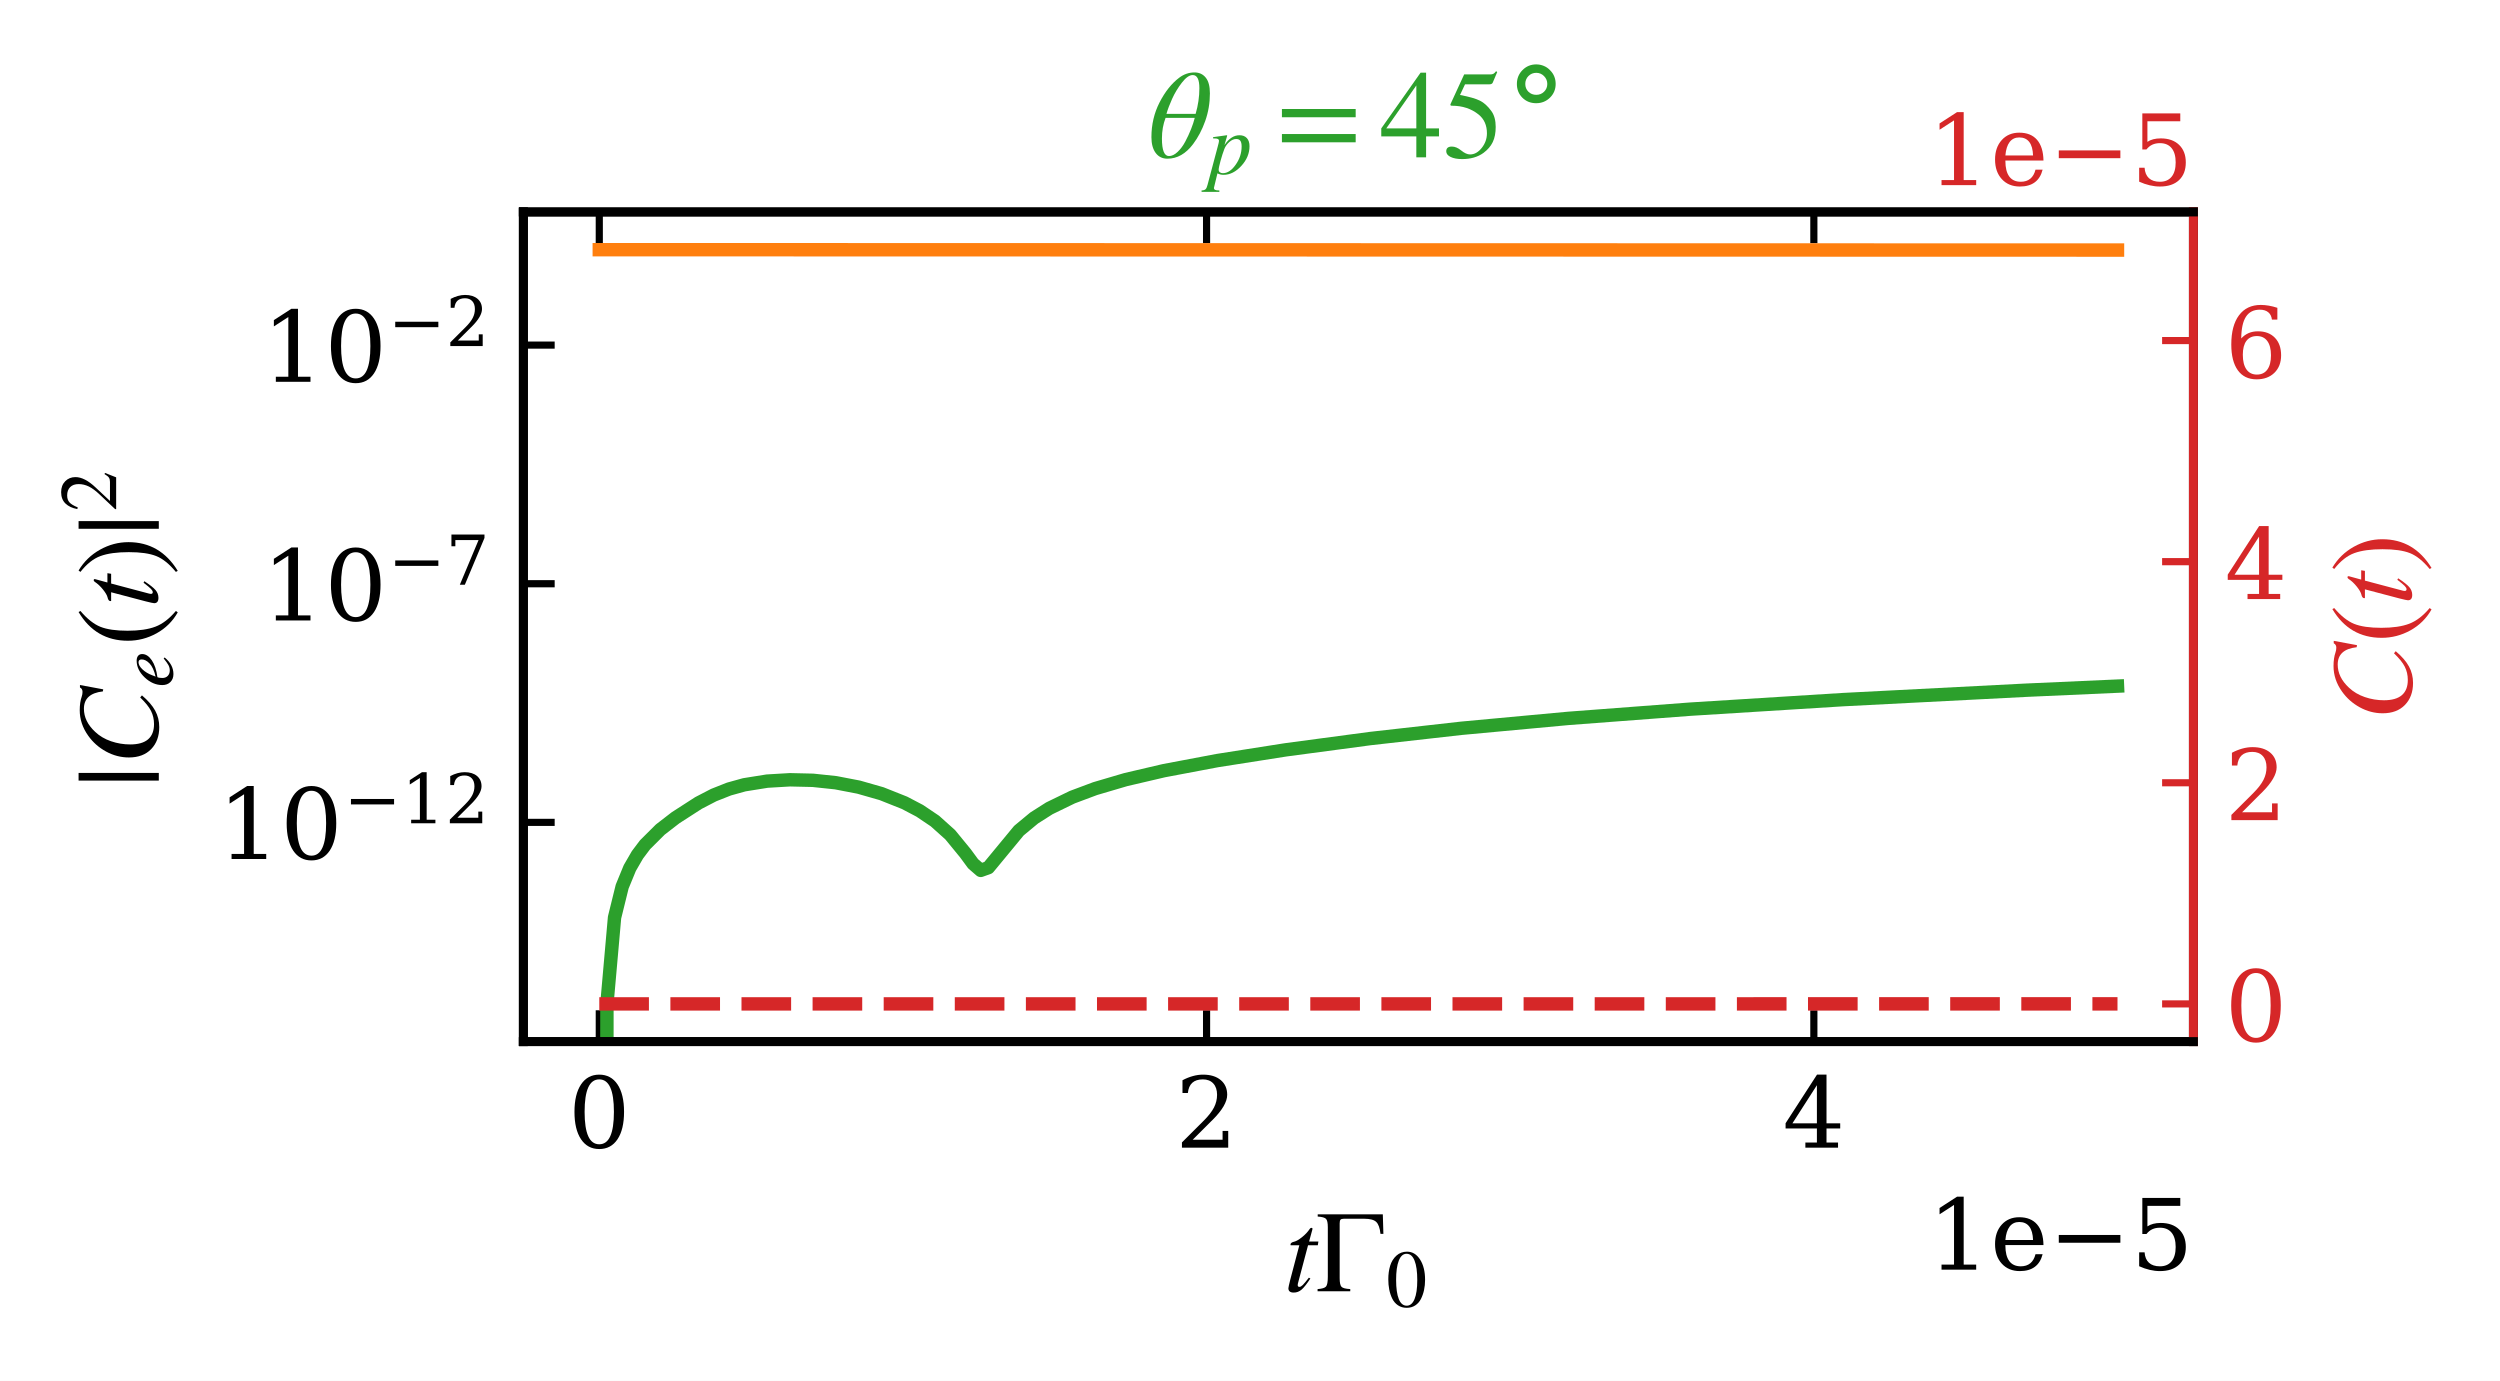
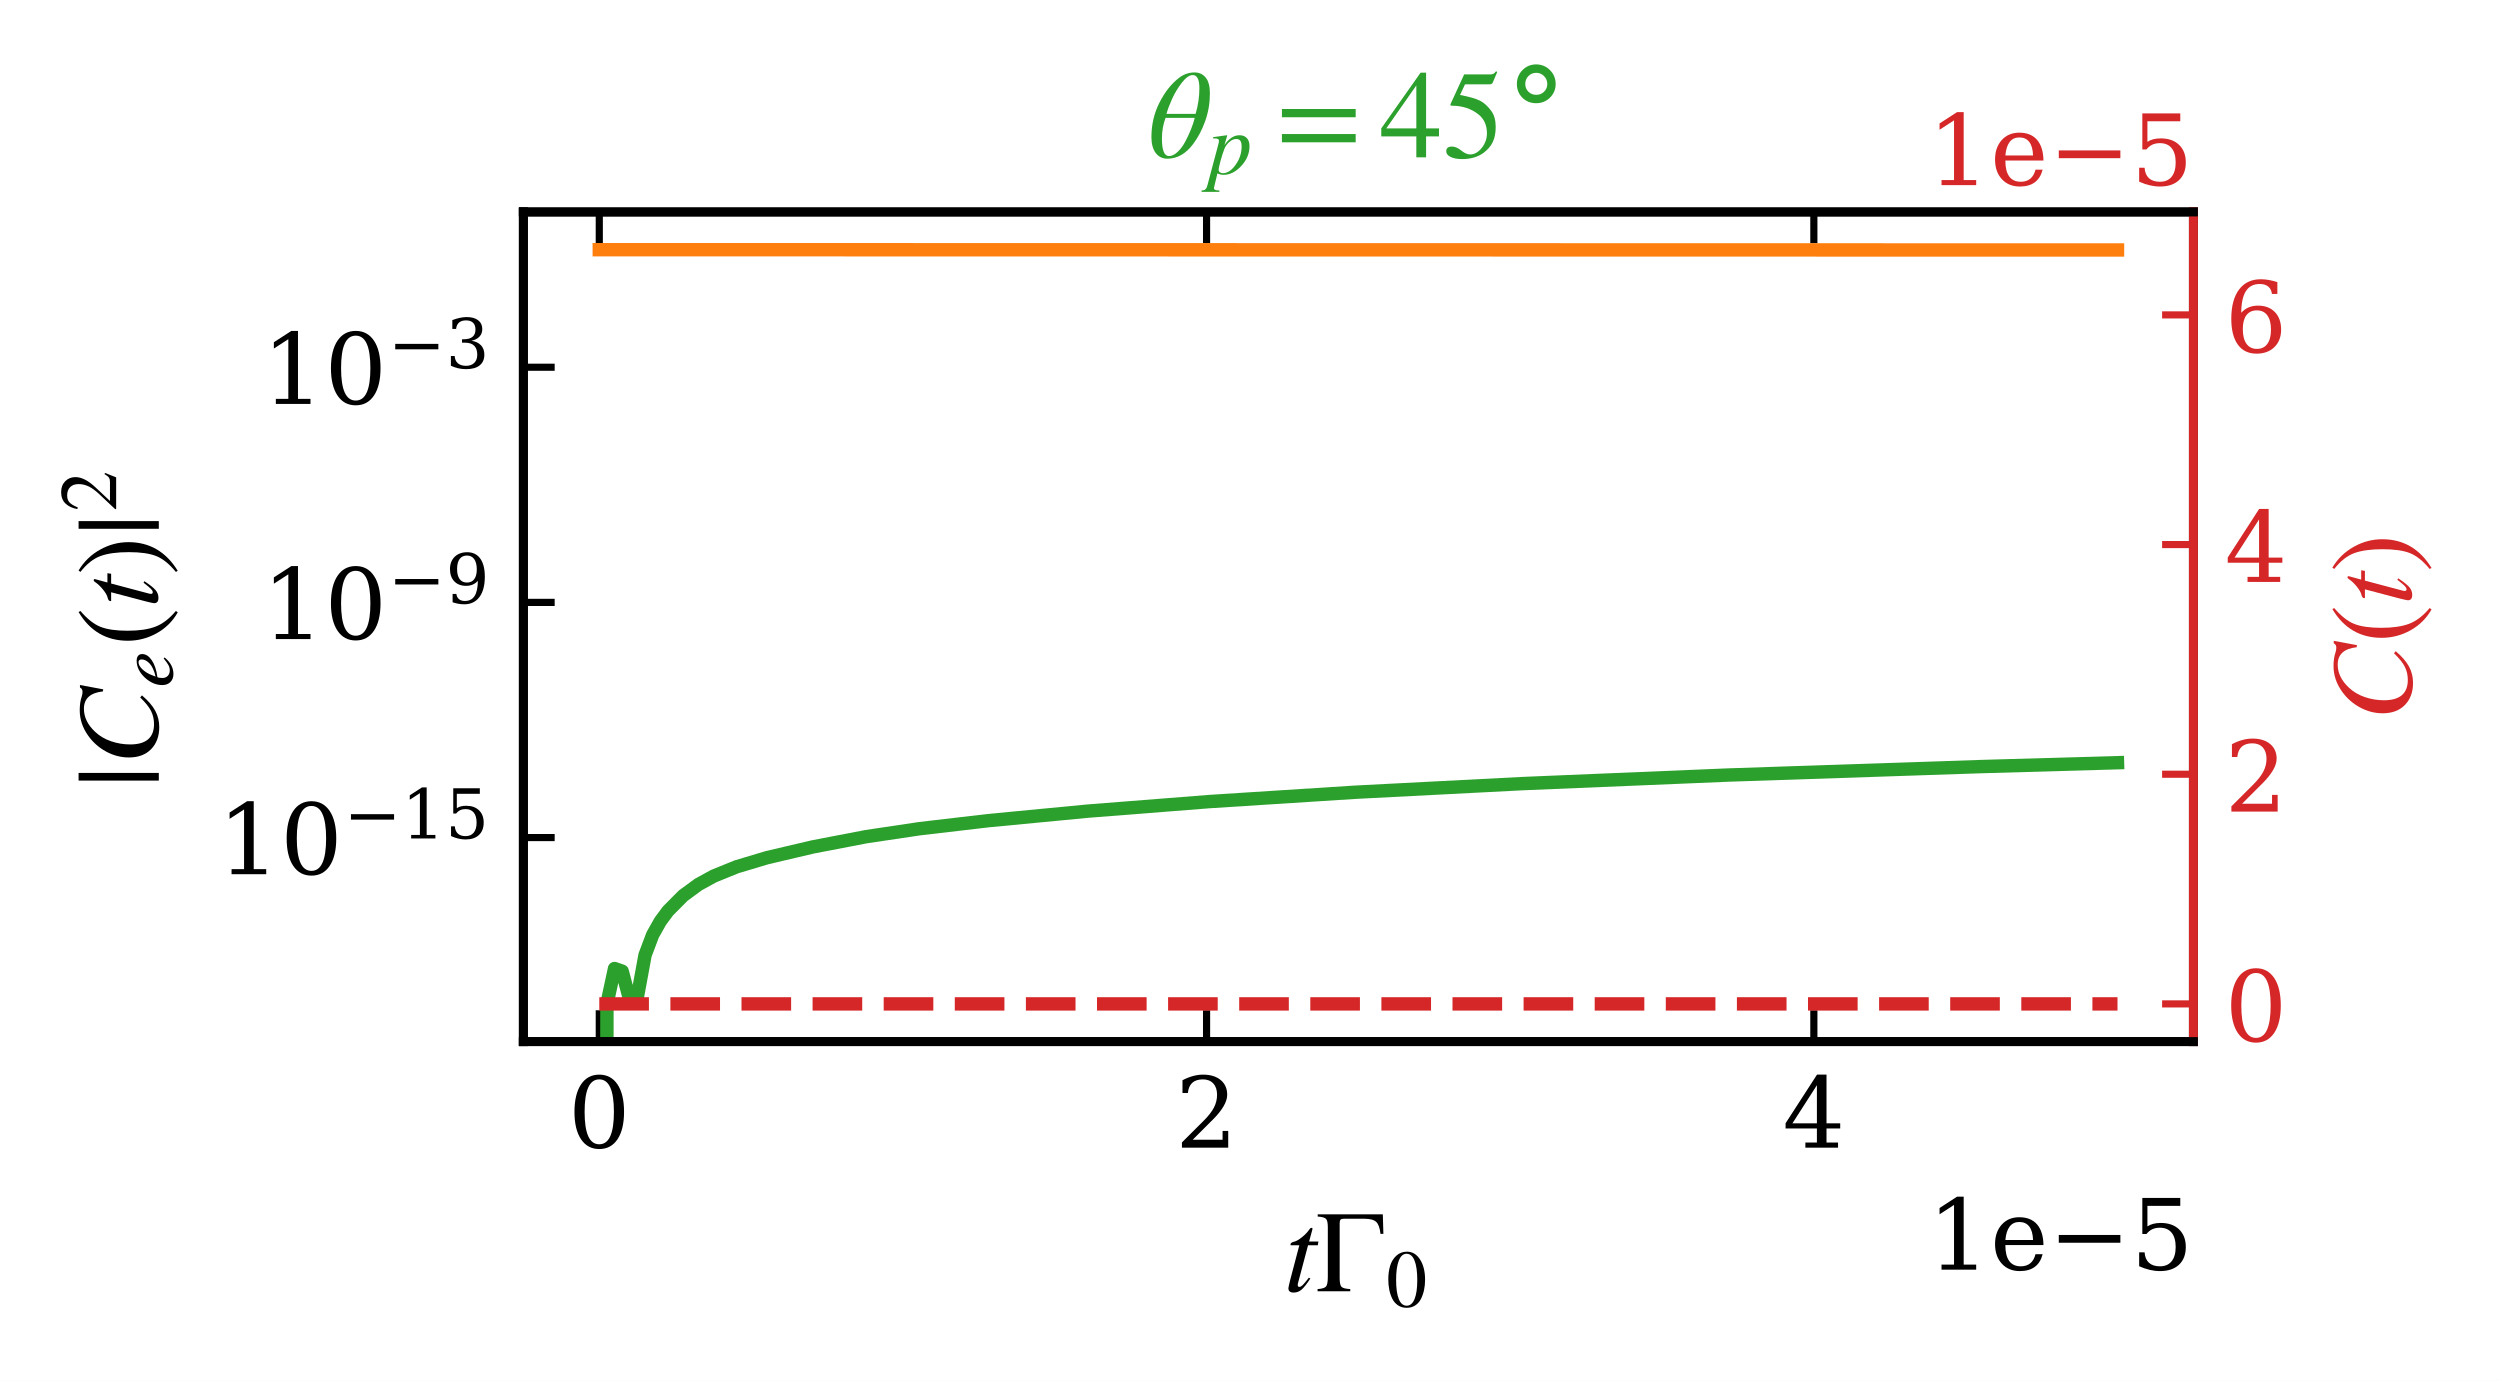
<svg xmlns="http://www.w3.org/2000/svg" xmlns:xlink="http://www.w3.org/1999/xlink" width="279.533pt" height="154.391pt" viewBox="0 0 279.533 154.391" version="1.1">
  <defs>
    <style type="text/css">*{stroke-linejoin: round; stroke-linecap: butt}</style>
  </defs>
  <g id="figure_1">
    <g id="patch_1">
      <path d="M -0 154.391  L 279.533 154.391  L 279.533 0  L -0 0  z " style="fill: #ffffff" />
    </g>
    <g id="axes_1">
      <g id="patch_2">
        <path d="M 58.52 116.464  L 245.252 116.464  L 245.252 23.7  L 58.52 23.7  z " style="fill: #ffffff" />
      </g>
      <g id="matplotlib.axis_1">
        <g id="xtick_1">
          <g id="line2d_1">
            <defs>
-               <path id="m44f7b75837" d="M 0 0  L 0 -3.5  " style="stroke: #000000; stroke-width: 0.8" />
-             </defs>
-             <g>
-               <use xlink:href="#m44f7b75837" x="67.008" y="116.464" style="stroke: #000000; stroke-width: 0.8" />
+               <path id="m13a0b77041" d="M 0 0  L 0 -3.5  " style="stroke: #000000; stroke-width: 0.8" />
+             </defs>
+             <g>
+               <use xlink:href="#m13a0b77041" x="67.008" y="116.464" style="stroke: #000000; stroke-width: 0.8" />
            </g>
          </g>
          <g id="line2d_2">
            <defs>
-               <path id="me63bc720bb" d="M 0 0  L 0 3.5  " style="stroke: #000000; stroke-width: 0.8" />
-             </defs>
-             <g>
-               <use xlink:href="#me63bc720bb" x="67.008" y="23.7" style="stroke: #000000; stroke-width: 0.8" />
+               <path id="m4c168a5701" d="M 0 0  L 0 3.5  " style="stroke: #000000; stroke-width: 0.8" />
+             </defs>
+             <g>
+               <use xlink:href="#m4c168a5701" x="67.008" y="23.7" style="stroke: #000000; stroke-width: 0.8" />
            </g>
          </g>
          <g id="text_1">
            <g transform="translate(63.50846 128.3221) scale(0.11 -0.11)">
              <defs>
                <path id="DejaVuSerif-30" d="M 2034 219  Q 2513 219 2750 744  Q 2988 1269 2988 2328  Q 2988 3391 2750 3916  Q 2513 4441 2034 4441  Q 1556 4441 1318 3916  Q 1081 3391 1081 2328  Q 1081 1269 1318 744  Q 1556 219 2034 219  z M 2034 -91  Q 1275 -91 848 546  Q 422 1184 422 2328  Q 422 3475 848 4112  Q 1275 4750 2034 4750  Q 2797 4750 3222 4112  Q 3647 3475 3647 2328  Q 3647 1184 3222 546  Q 2797 -91 2034 -91  z " transform="scale(0.015625)" />
              </defs>
              <use xlink:href="#DejaVuSerif-30" />
            </g>
          </g>
        </g>
        <g id="xtick_2">
          <g id="line2d_3">
            <g>
-               <use xlink:href="#m44f7b75837" x="134.91" y="116.464" style="stroke: #000000; stroke-width: 0.8" />
+               <use xlink:href="#m13a0b77041" x="134.91" y="116.464" style="stroke: #000000; stroke-width: 0.8" />
            </g>
          </g>
          <g id="line2d_4">
            <g>
-               <use xlink:href="#me63bc720bb" x="134.91" y="23.7" style="stroke: #000000; stroke-width: 0.8" />
+               <use xlink:href="#m4c168a5701" x="134.91" y="23.7" style="stroke: #000000; stroke-width: 0.8" />
            </g>
          </g>
          <g id="text_2">
            <g transform="translate(131.4111 128.3221) scale(0.11 -0.11)">
              <defs>
                <path id="DejaVuSerif-32" d="M 819 3553  L 469 3553  L 469 4384  Q 803 4563 1142 4656  Q 1481 4750 1806 4750  Q 2534 4750 2956 4397  Q 3378 4044 3378 3438  Q 3378 2753 2422 1800  Q 2347 1728 2309 1691  L 1131 513  L 3078 513  L 3078 1088  L 3444 1088  L 3444 0  L 434 0  L 434 341  L 1850 1753  Q 2319 2222 2519 2614  Q 2719 3006 2719 3438  Q 2719 3909 2473 4175  Q 2228 4441 1797 4441  Q 1350 4441 1106 4219  Q 863 3997 819 3553  z " transform="scale(0.015625)" />
              </defs>
              <use xlink:href="#DejaVuSerif-32" />
            </g>
          </g>
        </g>
        <g id="xtick_3">
          <g id="line2d_5">
            <g>
-               <use xlink:href="#m44f7b75837" x="202.813" y="116.464" style="stroke: #000000; stroke-width: 0.8" />
+               <use xlink:href="#m13a0b77041" x="202.813" y="116.464" style="stroke: #000000; stroke-width: 0.8" />
            </g>
          </g>
          <g id="line2d_6">
            <g>
-               <use xlink:href="#me63bc720bb" x="202.813" y="23.7" style="stroke: #000000; stroke-width: 0.8" />
+               <use xlink:href="#m4c168a5701" x="202.813" y="23.7" style="stroke: #000000; stroke-width: 0.8" />
            </g>
          </g>
          <g id="text_3">
            <g transform="translate(199.3138 128.3221) scale(0.11 -0.11)">
              <defs>
                <path id="DejaVuSerif-34" d="M 2234 1581  L 2234 4063  L 641 1581  L 2234 1581  z M 3609 0  L 1484 0  L 1484 331  L 2234 331  L 2234 1247  L 197 1247  L 197 1588  L 2241 4750  L 2859 4750  L 2859 1581  L 3750 1581  L 3750 1247  L 2859 1247  L 2859 331  L 3609 331  L 3609 0  z " transform="scale(0.015625)" />
              </defs>
              <use xlink:href="#DejaVuSerif-34" />
            </g>
          </g>
        </g>
        <g id="text_4">
          <g transform="translate(143.5661 144.4877) scale(0.13 -0.13)">
            <defs>
              <path id="STIXGeneral-Italic-74" d="M 1894 2739  L 1862 2534  L 1325 2534  L 768 435  Q 755 384 755 346  Q 755 243 851 243  Q 928 243 1030 342  Q 1133 442 1370 749  L 1453 704  Q 1158 256 969 93  Q 781 -70 538 -70  Q 243 -70 243 166  Q 243 230 346 640  L 845 2534  L 365 2534  L 358 2573  Q 358 2688 570 2733  Q 730 2771 992 2979  Q 1254 3187 1421 3437  Q 1459 3494 1510 3494  Q 1568 3494 1568 3443  Q 1568 3411 1562 3398  L 1382 2739  L 1894 2739  z " transform="scale(0.015625)" />
              <path id="STIXGeneral-Regular-393" d="M 3693 3162  L 3533 3162  Q 3482 3642 3299 3818  Q 3117 3994 2637 3994  L 1517 3994  Q 1382 3994 1334 3942  Q 1286 3891 1286 3738  L 1286 723  Q 1286 352 1388 246  Q 1491 141 1869 122  L 1869 0  L 70 0  L 70 122  Q 435 147 534 262  Q 634 378 634 794  L 634 3526  Q 634 3878 538 3984  Q 442 4090 77 4115  L 77 4237  L 3661 4237  L 3693 3162  z " transform="scale(0.015625)" />
              <path id="STIXGeneral-Regular-30" d="M 3046 2112  Q 3046 1683 2963 1302  Q 2880 922 2717 602  Q 2554 282 2266 96  Q 1978 -90 1600 -90  Q 1210 -90 915 108  Q 621 307 461 640  Q 301 973 227 1350  Q 154 1728 154 2150  Q 154 2746 301 3222  Q 448 3699 790 4012  Q 1133 4326 1626 4326  Q 2253 4326 2649 3712  Q 3046 3098 3046 2112  z M 2432 2080  Q 2432 3091 2217 3625  Q 2003 4160 1587 4160  Q 1190 4160 979 3622  Q 768 3085 768 2106  Q 768 1120 979 598  Q 1190 77 1600 77  Q 2003 77 2217 598  Q 2432 1120 2432 2080  z " transform="scale(0.015625)" />
            </defs>
            <use xlink:href="#STIXGeneral-Italic-74" transform="translate(0 0.796875)" />
            <use xlink:href="#STIXGeneral-Regular-393" transform="translate(27.79999 0.796875)" />
            <use xlink:href="#STIXGeneral-Regular-30" transform="translate(88.04327 -12.43125) scale(0.7)" />
          </g>
        </g>
        <g id="text_5">
          <g transform="translate(215.5265 141.968) scale(0.11 -0.11)">
            <defs>
              <path id="DejaVuSerif-31" d="M 909 0  L 909 331  L 1722 331  L 1722 4213  L 781 3603  L 781 4013  L 1919 4750  L 2350 4750  L 2350 331  L 3163 331  L 3163 0  L 909 0  z " transform="scale(0.015625)" />
              <path id="DejaVuSerif-65" d="M 3469 1600  L 991 1600  L 991 1575  Q 991 903 1244 561  Q 1497 219 1991 219  Q 2369 219 2611 417  Q 2853 616 2950 1006  L 3413 1006  Q 3275 459 2904 184  Q 2534 -91 1931 -91  Q 1203 -91 761 389  Q 319 869 319 1663  Q 319 2450 753 2931  Q 1188 3413 1894 3413  Q 2647 3413 3050 2948  Q 3453 2484 3469 1600  z M 2791 1931  Q 2772 2513 2545 2808  Q 2319 3103 1894 3103  Q 1497 3103 1269 2806  Q 1041 2509 991 1931  L 2791 1931  z " transform="scale(0.015625)" />
              <path id="DejaVuSerif-2212" d="M 678 2259  L 4684 2259  L 4684 1753  L 678 1753  L 678 2259  z " transform="scale(0.015625)" />
              <path id="DejaVuSerif-35" d="M 3219 4666  L 3219 4153  L 1081 4153  L 1081 2816  Q 1244 2928 1461 2984  Q 1678 3041 1947 3041  Q 2703 3041 3140 2622  Q 3578 2203 3578 1478  Q 3578 738 3136 323  Q 2694 -91 1894 -91  Q 1572 -91 1234 -12  Q 897 66 544 225  L 544 1131  L 897 1131  Q 925 688 1179 453  Q 1434 219 1894 219  Q 2388 219 2653 544  Q 2919 869 2919 1478  Q 2919 2084 2655 2407  Q 2391 2731 1894 2731  Q 1613 2731 1398 2631  Q 1184 2531 1019 2322  L 750 2322  L 750 4666  L 3219 4666  z " transform="scale(0.015625)" />
            </defs>
            <use xlink:href="#DejaVuSerif-31" />
            <use xlink:href="#DejaVuSerif-65" transform="translate(63.62305 0)" />
            <use xlink:href="#DejaVuSerif-2212" transform="translate(122.8027 0)" />
            <use xlink:href="#DejaVuSerif-35" transform="translate(206.5918 0)" />
          </g>
        </g>
      </g>
      <g id="matplotlib.axis_2">
        <g id="ytick_1">
          <g id="line2d_7">
            <defs>
-               <path id="m91bb26acc8" d="M 0 0  L 3.5 0  " style="stroke: #000000; stroke-width: 0.8" />
-             </defs>
-             <g>
-               <use xlink:href="#m91bb26acc8" x="58.52" y="91.95" style="stroke: #000000; stroke-width: 0.8" />
+               <path id="m14cb88c210" d="M 0 0  L 3.5 0  " style="stroke: #000000; stroke-width: 0.8" />
+             </defs>
+             <g>
+               <use xlink:href="#m14cb88c210" x="58.52" y="93.65" style="stroke: #000000; stroke-width: 0.8" />
            </g>
          </g>
          <g id="text_6">
-             <g transform="translate(24.33 96.12895) scale(0.11 -0.11)">
+             <g transform="translate(24.33 97.82867) scale(0.11 -0.11)">
              <use xlink:href="#DejaVuSerif-31" transform="translate(0 0.7125)" />
              <use xlink:href="#DejaVuSerif-30" transform="translate(63.62305 0.7125)" />
              <use xlink:href="#DejaVuSerif-2212" transform="translate(128.1545 37.04688) scale(0.7)" />
              <use xlink:href="#DejaVuSerif-31" transform="translate(186.8068 37.04688) scale(0.7)" />
-               <use xlink:href="#DejaVuSerif-32" transform="translate(231.3429 37.04688) scale(0.7)" />
+               <use xlink:href="#DejaVuSerif-35" transform="translate(231.3429 37.04688) scale(0.7)" />
            </g>
          </g>
        </g>
        <g id="ytick_2">
          <g id="line2d_8">
            <g>
-               <use xlink:href="#m91bb26acc8" x="58.52" y="65.269" style="stroke: #000000; stroke-width: 0.8" />
+               <use xlink:href="#m14cb88c210" x="58.52" y="67.356" style="stroke: #000000; stroke-width: 0.8" />
            </g>
          </g>
          <g id="text_7">
-             <g transform="translate(29.28 69.44842) scale(0.11 -0.11)">
-               <defs>
-                 <path id="DejaVuSerif-37" d="M 3609 4347  L 1784 0  L 1319 0  L 3059 4153  L 903 4153  L 903 3578  L 538 3578  L 538 4666  L 3609 4666  L 3609 4347  z " transform="scale(0.015625)" />
-               </defs>
-               <use xlink:href="#DejaVuSerif-31" transform="translate(0 0.63125)" />
-               <use xlink:href="#DejaVuSerif-30" transform="translate(63.62305 0.63125)" />
-               <use xlink:href="#DejaVuSerif-2212" transform="translate(128.1545 36.96563) scale(0.7)" />
-               <use xlink:href="#DejaVuSerif-37" transform="translate(186.8068 36.96563) scale(0.7)" />
-             </g>
-           </g>
-         </g>
-         <g id="ytick_3">
-           <g id="line2d_9">
-             <g>
-               <use xlink:href="#m91bb26acc8" x="58.52" y="38.589" style="stroke: #000000; stroke-width: 0.8" />
-             </g>
-           </g>
-           <g id="text_8">
-             <g transform="translate(29.28 42.76789) scale(0.11 -0.11)">
+             <g transform="translate(29.28 71.53547) scale(0.11 -0.11)">
+               <defs>
+                 <path id="DejaVuSerif-39" d="M 2994 2091  Q 2784 1856 2512 1740  Q 2241 1625 1900 1625  Q 1206 1625 804 2044  Q 403 2463 403 3188  Q 403 3897 839 4323  Q 1275 4750 2003 4750  Q 2794 4750 3217 4161  Q 3641 3572 3641 2478  Q 3641 1253 3137 581  Q 2634 -91 1722 -91  Q 1475 -91 1203 -44  Q 931 3 647 97  L 647 872  L 997 872  Q 1038 556 1241 387  Q 1444 219 1784 219  Q 2391 219 2687 676  Q 2984 1134 2994 2091  z M 1978 4441  Q 1534 4441 1298 4117  Q 1063 3794 1063 3188  Q 1063 2581 1298 2256  Q 1534 1931 1978 1931  Q 2422 1931 2658 2245  Q 2894 2559 2894 3150  Q 2894 3772 2656 4106  Q 2419 4441 1978 4441  z " transform="scale(0.015625)" />
+               </defs>
              <use xlink:href="#DejaVuSerif-31" transform="translate(0 0.7125)" />
              <use xlink:href="#DejaVuSerif-30" transform="translate(63.62305 0.7125)" />
              <use xlink:href="#DejaVuSerif-2212" transform="translate(128.1545 37.04688) scale(0.7)" />
-               <use xlink:href="#DejaVuSerif-32" transform="translate(186.8068 37.04688) scale(0.7)" />
+               <use xlink:href="#DejaVuSerif-39" transform="translate(186.8068 37.04688) scale(0.7)" />
+             </g>
+           </g>
+         </g>
+         <g id="ytick_3">
+           <g id="line2d_9">
+             <g>
+               <use xlink:href="#m14cb88c210" x="58.52" y="41.063" style="stroke: #000000; stroke-width: 0.8" />
+             </g>
+           </g>
+           <g id="text_8">
+             <g transform="translate(29.28 45.24227) scale(0.11 -0.11)">
+               <defs>
+                 <path id="DejaVuSerif-33" d="M 622 4469  Q 988 4606 1323 4678  Q 1659 4750 1953 4750  Q 2638 4750 3022 4454  Q 3406 4159 3406 3634  Q 3406 3213 3140 2930  Q 2875 2647 2388 2547  Q 2963 2466 3280 2130  Q 3597 1794 3597 1259  Q 3597 606 3158 257  Q 2719 -91 1894 -91  Q 1528 -91 1179 -12  Q 831 66 488 225  L 488 1131  L 838 1131  Q 869 681 1141 450  Q 1413 219 1906 219  Q 2384 219 2661 495  Q 2938 772 2938 1253  Q 2938 1803 2653 2086  Q 2369 2369 1819 2369  L 1522 2369  L 1522 2688  L 1678 2688  Q 2225 2688 2498 2914  Q 2772 3141 2772 3597  Q 2772 4006 2547 4223  Q 2322 4441 1900 4441  Q 1478 4441 1245 4241  Q 1013 4041 972 3647  L 622 3647  L 622 4469  z " transform="scale(0.015625)" />
+               </defs>
+               <use xlink:href="#DejaVuSerif-31" transform="translate(0 0.7125)" />
+               <use xlink:href="#DejaVuSerif-30" transform="translate(63.62305 0.7125)" />
+               <use xlink:href="#DejaVuSerif-2212" transform="translate(128.1545 37.04688) scale(0.7)" />
+               <use xlink:href="#DejaVuSerif-33" transform="translate(186.8068 37.04688) scale(0.7)" />
            </g>
          </g>
        </g>
        <g id="text_9">
          <g transform="translate(17.62641 88.15189) rotate(-90) scale(0.13 -0.13)">
            <defs>
              <path id="STIXGeneral-Regular-7c" d="M 851 -90  L 429 -90  L 429 4326  L 851 4326  L 851 -90  z " transform="scale(0.015625)" />
              <path id="STIXGeneral-Italic-43" d="M 4410 4250  L 4173 2970  L 4058 2989  Q 3942 4032 3104 4032  Q 2406 4032 1830 3411  Q 1491 3053 1315 2541  Q 1139 2029 1139 1485  Q 1139 173 2259 173  Q 2656 173 2985 339  Q 3315 506 3725 934  L 3840 838  Q 3411 333 2998 109  Q 2586 -115 2093 -115  Q 1344 -115 883 329  Q 422 774 422 1555  Q 422 2214 748 2812  Q 1075 3411 1619 3795  Q 2272 4262 3021 4262  Q 3462 4262 3770 4154  Q 3898 4109 4032 4109  Q 4205 4109 4275 4250  L 4410 4250  z " transform="scale(0.015625)" />
              <path id="STIXGeneral-Italic-65" d="M 2291 698  L 2368 621  Q 1805 -70 1062 -70  Q 672 -70 435 170  Q 198 410 198 806  Q 198 1555 796 2188  Q 1395 2822 2112 2822  Q 2362 2822 2499 2707  Q 2637 2592 2637 2387  Q 2637 1965 2147 1632  Q 1658 1299 819 1190  Q 755 1062 755 800  Q 755 538 918 378  Q 1082 218 1350 218  Q 1562 218 1754 317  Q 1946 416 2291 698  z M 973 1613  L 864 1331  Q 1581 1504 1894 1805  Q 2214 2112 2214 2426  Q 2214 2675 1990 2675  Q 1722 2675 1430 2364  Q 1139 2054 973 1613  z " transform="scale(0.015625)" />
              <path id="STIXGeneral-Regular-28" d="M 1946 -1030  L 1869 -1133  Q 1126 -710 716 32  Q 307 774 307 1613  Q 307 3386 1888 4326  L 1946 4224  Q 1293 3667 1075 3126  Q 858 2586 858 1632  Q 858 685 1082 96  Q 1306 -493 1946 -1030  z " transform="scale(0.015625)" />
              <path id="STIXGeneral-Regular-29" d="M 186 4224  L 262 4326  Q 992 3891 1408 3148  Q 1824 2406 1824 1581  Q 1824 -166 243 -1133  L 186 -1030  Q 845 -486 1059 54  Q 1274 595 1274 1562  Q 1274 2534 1059 3120  Q 845 3706 186 4224  z " transform="scale(0.015625)" />
              <path id="STIXGeneral-Regular-32" d="M 3034 877  L 2688 0  L 186 0  L 186 77  L 1325 1286  Q 1773 1754 1965 2144  Q 2157 2534 2157 2950  Q 2157 3379 1920 3616  Q 1683 3853 1267 3853  Q 922 3853 720 3673  Q 518 3494 326 3021  L 192 3053  Q 301 3648 630 3987  Q 960 4326 1523 4326  Q 2054 4326 2380 4006  Q 2707 3686 2707 3200  Q 2707 2477 1888 1613  L 832 486  L 2330 486  Q 2541 486 2665 569  Q 2790 653 2944 915  L 3034 877  z " transform="scale(0.015625)" />
            </defs>
            <use xlink:href="#STIXGeneral-Regular-7c" transform="translate(0 0.409375)" />
            <use xlink:href="#STIXGeneral-Italic-43" transform="translate(19.99998 0.409375)" />
            <use xlink:href="#STIXGeneral-Italic-65" transform="translate(86.69998 -12.81875) scale(0.7)" />
            <use xlink:href="#STIXGeneral-Regular-28" transform="translate(122.1894 0.409375)" />
            <use xlink:href="#STIXGeneral-Italic-74" transform="translate(155.4893 0.409375)" />
            <use xlink:href="#STIXGeneral-Regular-29" transform="translate(183.2893 0.409375)" />
            <use xlink:href="#STIXGeneral-Regular-7c" transform="translate(216.5893 0.409375)" />
            <use xlink:href="#STIXGeneral-Regular-32" transform="translate(238.1326 35.68438) scale(0.7)" />
          </g>
        </g>
      </g>
      <g id="line2d_10">
-         <path d="M 67.008 27.917  L 236.764 27.961  L 236.764 27.961  " clip-path="url(#p28179e89a4)" style="fill: none; stroke: #ff7f0e; stroke-width: 1.5; stroke-linecap: square" />
+         <path d="M 67.008 27.917  L 236.764 27.952  L 236.764 27.952  " clip-path="url(#p32069e97b8)" style="fill: none; stroke: #ff7f0e; stroke-width: 1.5; stroke-linecap: square" />
      </g>
      <g id="line2d_11">
-         <path d="M 67.854 155.391  L 67.861 112.247  L 68.714 102.59  L 69.567 99.132  L 70.42 97.058  L 71.273 95.584  L 72.126 94.451  L 73.832 92.753  L 75.538 91.435  L 78.097 89.785  L 79.804 88.899  L 81.51 88.224  L 83.216 87.75  L 85.775 87.34  L 88.334 87.189  L 90.893 87.249  L 93.452 87.519  L 96.011 88.012  L 98.571 88.744  L 101.13 89.762  L 102.836 90.657  L 104.542 91.806  L 106.248 93.337  L 107.954 95.419  L 108.807 96.579  L 109.66 97.32  L 110.513 97.012  L 113.925 92.877  L 115.632 91.462  L 117.338 90.377  L 119.897 89.133  L 122.456 88.176  L 125.868 87.171  L 130.133 86.173  L 136.105 85.044  L 143.782 83.839  L 153.166 82.585  L 163.402 81.432  L 175.345 80.326  L 188.994 79.293  L 206.055 78.228  L 226.528 77.175  L 236.764 76.718  L 236.764 76.718  " clip-path="url(#p28179e89a4)" style="fill: none; stroke: #2ca02c; stroke-width: 1.5; stroke-linecap: square" />
+         <path d="M 67.852 155.391  L 67.861 112.247  L 68.714 108.295  L 69.567 108.592  L 70.42 111.821  L 71.273 111.433  L 72.126 106.786  L 72.979 104.53  L 73.832 103.013  L 74.685 101.861  L 76.391 100.143  L 78.097 98.894  L 79.804 97.958  L 82.363 96.918  L 85.775 95.897  L 90.893 94.695  L 96.865 93.547  L 102.836 92.657  L 110.513 91.759  L 121.603 90.697  L 135.252 89.625  L 151.46 88.586  L 170.227 87.618  L 193.259 86.659  L 221.41 85.717  L 236.764 85.28  L 236.764 85.28  " clip-path="url(#p32069e97b8)" style="fill: none; stroke: #2ca02c; stroke-width: 1.5; stroke-linecap: square" />
      </g>
      <g id="patch_3">
        <path d="M 58.52 116.464  L 58.52 23.7  " style="fill: none; stroke: #000000; stroke-linejoin: miter; stroke-linecap: square" />
      </g>
      <g id="patch_4">
        <path d="M 245.252 116.464  L 245.252 23.7  " style="fill: none; stroke: #000000; stroke-linejoin: miter; stroke-linecap: square" />
      </g>
      <g id="patch_5">
        <path d="M 58.52 116.464  L 245.252 116.464  " style="fill: none; stroke: #000000; stroke-linejoin: miter; stroke-linecap: square" />
      </g>
      <g id="patch_6">
        <path d="M 58.52 23.7  L 245.252 23.7  " style="fill: none; stroke: #000000; stroke-linejoin: miter; stroke-linecap: square" />
      </g>
      <g id="text_10">
        <g style="fill: #2ca02c" transform="translate(128.3661 17.7) scale(0.14 -0.14)">
          <defs>
            <path id="STIXGeneral-Italic-3b8" d="M 3162 3270  Q 3162 2534 2925 1862  Q 2688 1190 2304 678  Q 1741 -70 992 -70  Q 608 -70 390 224  Q 173 518 173 1030  Q 173 1997 592 2813  Q 1011 3629 1594 4070  Q 1952 4339 2374 4339  Q 2733 4339 2947 4076  Q 3162 3814 3162 3270  z M 941 2221  L 2432 2221  Q 2624 2874 2624 3533  Q 2624 4205 2285 4205  Q 2029 4205 1728 3814  Q 1427 3424 1232 2992  Q 1037 2560 941 2221  z M 2387 2016  L 896 2016  Q 710 1530 710 960  Q 710 64 1069 64  Q 1286 64 1510 275  Q 1734 486 1904 806  Q 2074 1126 2198 1440  Q 2323 1754 2387 2016  z " transform="scale(0.015625)" />
            <path id="STIXGeneral-Italic-70" d="M 1376 2739  L 1190 2099  Q 1670 2822 2285 2822  Q 2637 2822 2829 2611  Q 3021 2400 3021 2022  Q 3021 1235 2422 582  Q 1824 -70 1120 -70  Q 890 -70 678 38  Q 422 -1018 422 -1024  Q 422 -1126 508 -1168  Q 595 -1210 819 -1210  L 819 -1312  L -480 -1312  L -480 -1210  Q -275 -1203 -188 -1120  Q -102 -1037 -45 -806  L 691 1958  Q 794 2330 794 2413  Q 794 2586 512 2586  L 371 2586  L 358 2682  L 1357 2822  Q 1389 2822 1389 2797  Q 1382 2765 1376 2739  z M 2445 2003  Q 2445 2285 2352 2416  Q 2259 2547 2048 2547  Q 1798 2547 1548 2329  Q 1299 2112 1184 1818  Q 1043 1453 905 953  Q 768 454 768 294  Q 768 186 854 118  Q 941 51 1075 51  Q 1574 51 2003 659  Q 2445 1274 2445 2003  z " transform="scale(0.015625)" />
            <path id="STIXGeneral-Regular-3d" d="M 4077 2048  L 307 2048  L 307 2470  L 4077 2470  L 4077 2048  z M 4077 768  L 307 768  L 307 1190  L 4077 1190  L 4077 768  z " transform="scale(0.015625)" />
            <path id="STIXGeneral-Regular-34" d="M 3027 1069  L 2368 1069  L 2368 0  L 1869 0  L 1869 1069  L 77 1069  L 77 1478  L 2086 4326  L 2368 4326  L 2368 1478  L 3027 1478  L 3027 1069  z M 1869 1478  L 1869 3674  L 333 1478  L 1869 1478  z " transform="scale(0.015625)" />
            <path id="STIXGeneral-Regular-35" d="M 2803 4358  L 2573 3814  Q 2534 3731 2400 3731  L 1158 3731  L 902 3187  Q 1606 3053 1920 2896  Q 2234 2739 2502 2368  Q 2726 2061 2726 1555  Q 2726 1094 2576 780  Q 2426 467 2099 224  Q 1664 -90 1011 -90  Q 646 -90 422 19  Q 198 128 198 307  Q 198 550 486 550  Q 717 550 960 352  Q 1210 147 1414 147  Q 1747 147 2012 480  Q 2278 813 2278 1229  Q 2278 1843 1850 2189  Q 1293 2637 486 2637  Q 410 2637 410 2688  L 416 2720  L 1114 4237  L 2438 4237  Q 2547 4237 2608 4269  Q 2669 4301 2746 4403  L 2803 4358  z " transform="scale(0.015625)" />
            <path id="DejaVuSerif-b0" d="M 1600 4319  Q 1363 4319 1200 4155  Q 1038 3991 1038 3750  Q 1038 3513 1198 3353  Q 1359 3194 1600 3194  Q 1838 3194 2000 3355  Q 2163 3516 2163 3750  Q 2163 3984 1997 4151  Q 1831 4319 1600 4319  z M 1600 4750  Q 1800 4750 1984 4673  Q 2169 4597 2303 4453  Q 2447 4313 2519 4134  Q 2591 3956 2591 3750  Q 2591 3338 2302 3052  Q 2013 2766 1594 2766  Q 1172 2766 890 3047  Q 609 3328 609 3750  Q 609 4169 896 4459  Q 1184 4750 1600 4750  z " transform="scale(0.015625)" />
          </defs>
          <use xlink:href="#STIXGeneral-Italic-3b8" transform="translate(0 0.78125)" />
          <use xlink:href="#STIXGeneral-Italic-70" transform="translate(47.99999 -12.44688) scale(0.7)" />
          <use xlink:href="#STIXGeneral-Regular-3d" transform="translate(102.1294 0.78125)" />
          <use xlink:href="#STIXGeneral-Regular-34" transform="translate(185.0693 0.78125)" />
          <use xlink:href="#STIXGeneral-Regular-35" transform="translate(235.0693 0.78125)" />
          <use xlink:href="#DejaVuSerif-b0" transform="translate(285.0693 0.78125)" />
        </g>
      </g>
    </g>
    <g id="axes_2">
      <g id="matplotlib.axis_3">
        <g id="ytick_4">
          <g id="line2d_12">
            <defs>
-               <path id="mccebe05ee2" d="M 0 0  L -3.5 0  " style="stroke: #d62728; stroke-width: 0.8" />
-             </defs>
-             <g>
-               <use xlink:href="#mccebe05ee2" x="245.252" y="112.247" style="fill: #d62728; stroke: #d62728; stroke-width: 0.8" />
+               <path id="m7b2fcc2a89" d="M 0 0  L -3.5 0  " style="stroke: #d62728; stroke-width: 0.8" />
+             </defs>
+             <g>
+               <use xlink:href="#m7b2fcc2a89" x="245.252" y="112.247" style="fill: #d62728; stroke: #d62728; stroke-width: 0.8" />
            </g>
          </g>
          <g id="text_11">
            <g style="fill: #d62728" transform="translate(248.7523 116.4264) scale(0.11 -0.11)">
              <use xlink:href="#DejaVuSerif-30" />
            </g>
          </g>
        </g>
        <g id="ytick_5">
          <g id="line2d_13">
            <g>
-               <use xlink:href="#mccebe05ee2" x="245.252" y="87.525" style="fill: #d62728; stroke: #d62728; stroke-width: 0.8" />
+               <use xlink:href="#m7b2fcc2a89" x="245.252" y="86.568" style="fill: #d62728; stroke: #d62728; stroke-width: 0.8" />
            </g>
          </g>
          <g id="text_12">
-             <g style="fill: #d62728" transform="translate(248.7523 91.70398) scale(0.11 -0.11)">
+             <g style="fill: #d62728" transform="translate(248.7523 90.74668) scale(0.11 -0.11)">
              <use xlink:href="#DejaVuSerif-32" />
            </g>
          </g>
        </g>
        <g id="ytick_6">
          <g id="line2d_14">
            <g>
-               <use xlink:href="#mccebe05ee2" x="245.252" y="62.802" style="fill: #d62728; stroke: #d62728; stroke-width: 0.8" />
+               <use xlink:href="#m7b2fcc2a89" x="245.252" y="60.888" style="fill: #d62728; stroke: #d62728; stroke-width: 0.8" />
            </g>
          </g>
          <g id="text_13">
-             <g style="fill: #d62728" transform="translate(248.7523 66.98157) scale(0.11 -0.11)">
+             <g style="fill: #d62728" transform="translate(248.7523 65.06698) scale(0.11 -0.11)">
              <use xlink:href="#DejaVuSerif-34" />
            </g>
          </g>
        </g>
        <g id="ytick_7">
          <g id="line2d_15">
            <g>
-               <use xlink:href="#mccebe05ee2" x="245.252" y="38.08" style="fill: #d62728; stroke: #d62728; stroke-width: 0.8" />
+               <use xlink:href="#m7b2fcc2a89" x="245.252" y="35.208" style="fill: #d62728; stroke: #d62728; stroke-width: 0.8" />
            </g>
          </g>
          <g id="text_14">
-             <g style="fill: #d62728" transform="translate(248.7523 42.25917) scale(0.11 -0.11)">
+             <g style="fill: #d62728" transform="translate(248.7523 39.38727) scale(0.11 -0.11)">
              <defs>
                <path id="DejaVuSerif-36" d="M 2094 219  Q 2534 219 2771 542  Q 3009 866 3009 1472  Q 3009 2078 2771 2401  Q 2534 2725 2094 2725  Q 1647 2725 1412 2412  Q 1178 2100 1178 1509  Q 1178 888 1415 553  Q 1653 219 2094 219  z M 1075 2569  Q 1288 2803 1556 2918  Q 1825 3034 2163 3034  Q 2859 3034 3264 2615  Q 3669 2197 3669 1472  Q 3669 763 3233 336  Q 2797 -91 2069 -91  Q 1278 -91 853 498  Q 428 1088 428 2181  Q 428 3406 931 4078  Q 1434 4750 2350 4750  Q 2597 4750 2869 4703  Q 3141 4656 3425 4563  L 3425 3794  L 3072 3794  Q 3034 4109 2831 4275  Q 2628 4441 2284 4441  Q 1678 4441 1381 3981  Q 1084 3522 1075 2569  z " transform="scale(0.015625)" />
              </defs>
              <use xlink:href="#DejaVuSerif-36" />
            </g>
          </g>
        </g>
        <g id="text_15">
          <g style="fill: #d62728" transform="translate(269.629 80.61189) rotate(-90) scale(0.13 -0.13)">
            <use xlink:href="#STIXGeneral-Italic-43" transform="translate(0 0.40625)" />
            <use xlink:href="#STIXGeneral-Regular-28" transform="translate(66.7 0.40625)" />
            <use xlink:href="#STIXGeneral-Italic-74" transform="translate(99.99998 0.40625)" />
            <use xlink:href="#STIXGeneral-Regular-29" transform="translate(127.8 0.40625)" />
          </g>
        </g>
        <g id="text_16">
          <g style="fill: #d62728" transform="translate(215.5265 20.7) scale(0.11 -0.11)">
            <use xlink:href="#DejaVuSerif-31" />
            <use xlink:href="#DejaVuSerif-65" transform="translate(63.62305 0)" />
            <use xlink:href="#DejaVuSerif-2212" transform="translate(122.8027 0)" />
            <use xlink:href="#DejaVuSerif-35" transform="translate(206.5918 0)" />
          </g>
        </g>
      </g>
      <g id="line2d_16">
-         <path d="M 67.008 112.247  L 236.764 112.246  L 236.764 112.246  " clip-path="url(#p28179e89a4)" style="fill: none; stroke-dasharray: 5.55,2.4; stroke-dashoffset: 0; stroke: #d62728; stroke-width: 1.5" />
+         <path d="M 67.008 112.247  L 236.764 112.247  L 236.764 112.247  " clip-path="url(#p32069e97b8)" style="fill: none; stroke-dasharray: 5.55,2.4; stroke-dashoffset: 0; stroke: #d62728; stroke-width: 1.5" />
      </g>
      <g id="patch_7">
        <path d="M 58.52 116.464  L 58.52 23.7  " style="fill: none; stroke: #000000; stroke-linejoin: miter; stroke-linecap: square" />
      </g>
      <g id="patch_8">
        <path d="M 245.252 116.464  L 245.252 23.7  " style="fill: none; stroke: #d62728; stroke-linejoin: miter; stroke-linecap: square" />
      </g>
      <g id="patch_9">
        <path d="M 58.52 116.464  L 245.252 116.464  " style="fill: none; stroke: #000000; stroke-linejoin: miter; stroke-linecap: square" />
      </g>
      <g id="patch_10">
        <path d="M 58.52 23.7  L 245.252 23.7  " style="fill: none; stroke: #000000; stroke-linejoin: miter; stroke-linecap: square" />
      </g>
    </g>
  </g>
  <defs>
-     <clipPath id="p28179e89a4">
+     <clipPath id="p32069e97b8">
      <rect x="58.52" y="23.7" width="186.732" height="92.764" />
    </clipPath>
  </defs>
</svg>
